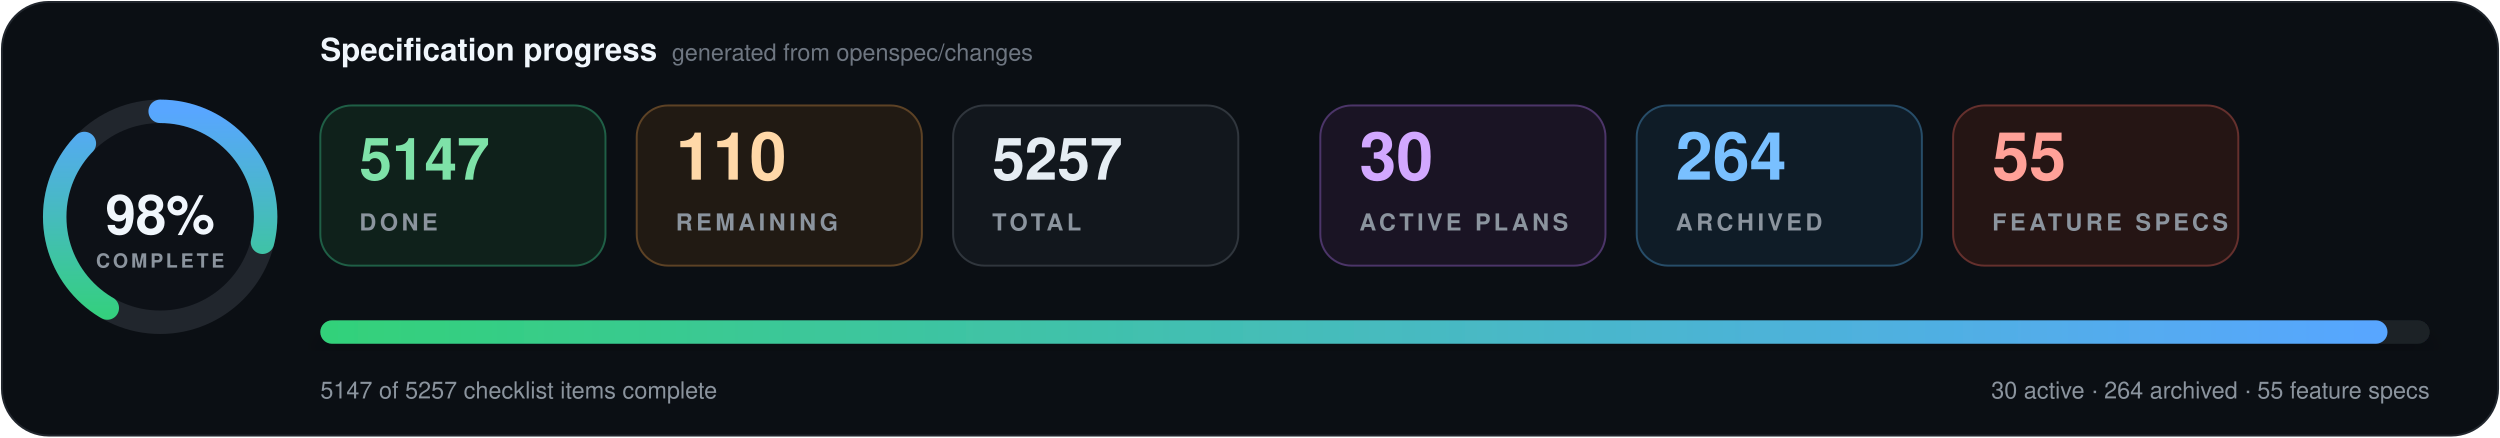
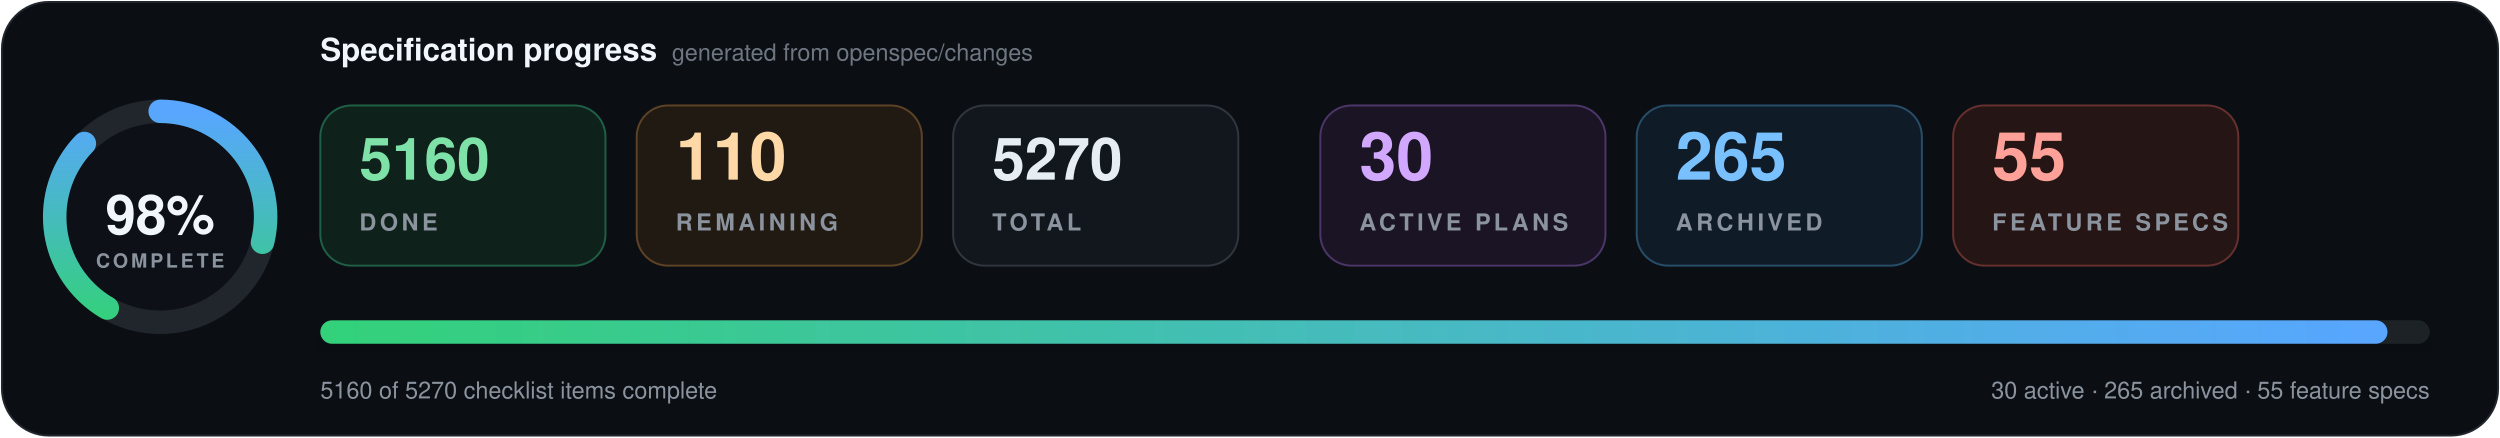
- <svg xmlns="http://www.w3.org/2000/svg" data-cache-version="1793994606" width="1280" height="224" viewBox="0 0 1280 224" role="img" aria-labelledby="title description" font-family="system-ui, -apple-system, BlinkMacSystemFont, 'Segoe UI', Helvetica, Arial, sans-serif" font-variant-numeric="tabular-nums">
+ <svg xmlns="http://www.w3.org/2000/svg" data-cache-version="1793998844" width="1280" height="224" viewBox="0 0 1280 224" role="img" aria-labelledby="title description" font-family="system-ui, -apple-system, BlinkMacSystemFont, 'Segoe UI', Helvetica, Arial, sans-serif" font-variant-numeric="tabular-nums">
  <defs>
    <linearGradient id="progress" x1="0" x2="1">
      <stop offset="0" stop-color="#33d17a" />
      <stop offset="1" stop-color="#58a6ff" />
    </linearGradient>
    <filter id="shadow" x="-10%" y="-20%" width="120%" height="150%">
      <feDropShadow dx="0" dy="7" stdDeviation="9" flood-color="#000" flood-opacity=".28" />
    </filter>
  </defs>
  <rect x="1" y="1" width="1278" height="222" rx="24" fill="#0b0f14" stroke="#21262d" />
  <g transform="translate(82 111)">
    <circle r="54" fill="#0d1117" stroke="#21262d" stroke-width="12" />
    <circle r="54" fill="none" stroke="url(#progress)" stroke-width="12" stroke-linecap="round" pathLength="100" stroke-dasharray="98 100" transform="rotate(-90)" />
    <text y="-1" text-anchor="middle" dominant-baseline="middle" fill="#f0f6fc" font-size="28" font-weight="800">98%</text>
    <text y="26" text-anchor="middle" fill="#8b949e" font-size="10" font-weight="700" letter-spacing="1.5">COMPLETE</text>
  </g>
  <text x="164" y="31" fill="#f0f6fc" font-size="16" font-weight="750">Specification progress</text>
  <text x="344" y="31" fill="#6e7681" font-size="12">generated from openspec/changes</text>
  <g transform="translate(164 54)">
    <rect width="146" height="82" rx="16" fill="#0f211b" stroke="#1f5f46" />
-     <text x="20" y="38" fill="#7ee2a8" font-size="30" font-weight="750">5147</text>
+     <text x="20" y="38" fill="#7ee2a8" font-size="30" font-weight="750">5160</text>
    <text x="20" y="64" fill="#8b949e" font-size="12" font-weight="700" letter-spacing="1.8">DONE</text>
  </g>
  <g transform="translate(326 54)">
    <rect width="146" height="82" rx="16" fill="#211a13" stroke="#5d4225" />
    <text x="20" y="38" fill="#ffd8a8" font-size="34" font-weight="750">110</text>
    <text x="20" y="64" fill="#8b949e" font-size="12" font-weight="700" letter-spacing="1.8">REMAINING</text>
  </g>
  <g transform="translate(488 54)">
    <rect width="146" height="82" rx="16" fill="#12171d" stroke="#30363d" />
-     <text x="20" y="38" fill="#e6edf3" font-size="30" font-weight="750">5257</text>
+     <text x="20" y="38" fill="#e6edf3" font-size="30" font-weight="750">5270</text>
    <text x="20" y="64" fill="#8b949e" font-size="12" font-weight="700" letter-spacing="1.8">TOTAL</text>
  </g>
  <g transform="translate(676 54)">
    <rect width="146" height="82" rx="16" fill="#1a1424" stroke="#4c3569" />
    <text x="20" y="38" fill="#d2a8ff" font-size="34" font-weight="750">30</text>
    <text x="20" y="64" fill="#8b949e" font-size="12" font-weight="700" letter-spacing="1.8">ACTIVE PLANS</text>
  </g>
  <g transform="translate(838 54)">
    <rect width="146" height="82" rx="16" fill="#0f1c27" stroke="#274d69" />
-     <text x="20" y="38" fill="#79c0ff" font-size="34" font-weight="750">264</text>
+     <text x="20" y="38" fill="#79c0ff" font-size="34" font-weight="750">265</text>
    <text x="20" y="64" fill="#8b949e" font-size="12" font-weight="700" letter-spacing="1.8">ARCHIVED</text>
  </g>
  <g transform="translate(1000 54)">
    <rect width="146" height="82" rx="16" fill="#251514" stroke="#65302d" />
    <text x="20" y="38" fill="#ffa198" font-size="34" font-weight="750">55</text>
    <text x="20" y="64" fill="#8b949e" font-size="12" font-weight="700" letter-spacing="1.8">FEATURE SPECS</text>
  </g>
  <g filter="url(#shadow)">
    <rect x="164" y="164" width="1080" height="12" rx="6" fill="#1b2128" />
    <rect x="164" y="164" width="1058.4" height="12" rx="6" fill="url(#progress)" />
  </g>
-   <text x="164" y="204" fill="#8b949e" font-size="12">5147 of 5257 checklist items complete</text>
-   <text x="1244" y="204" text-anchor="end" fill="#8b949e" font-size="12">30 active · 264 archived · 55 feature specs</text>
+   <text x="164" y="204" fill="#8b949e" font-size="12">5160 of 5270 checklist items complete</text>
+   <text x="1244" y="204" text-anchor="end" fill="#8b949e" font-size="12">30 active · 265 archived · 55 feature specs</text>
</svg>
